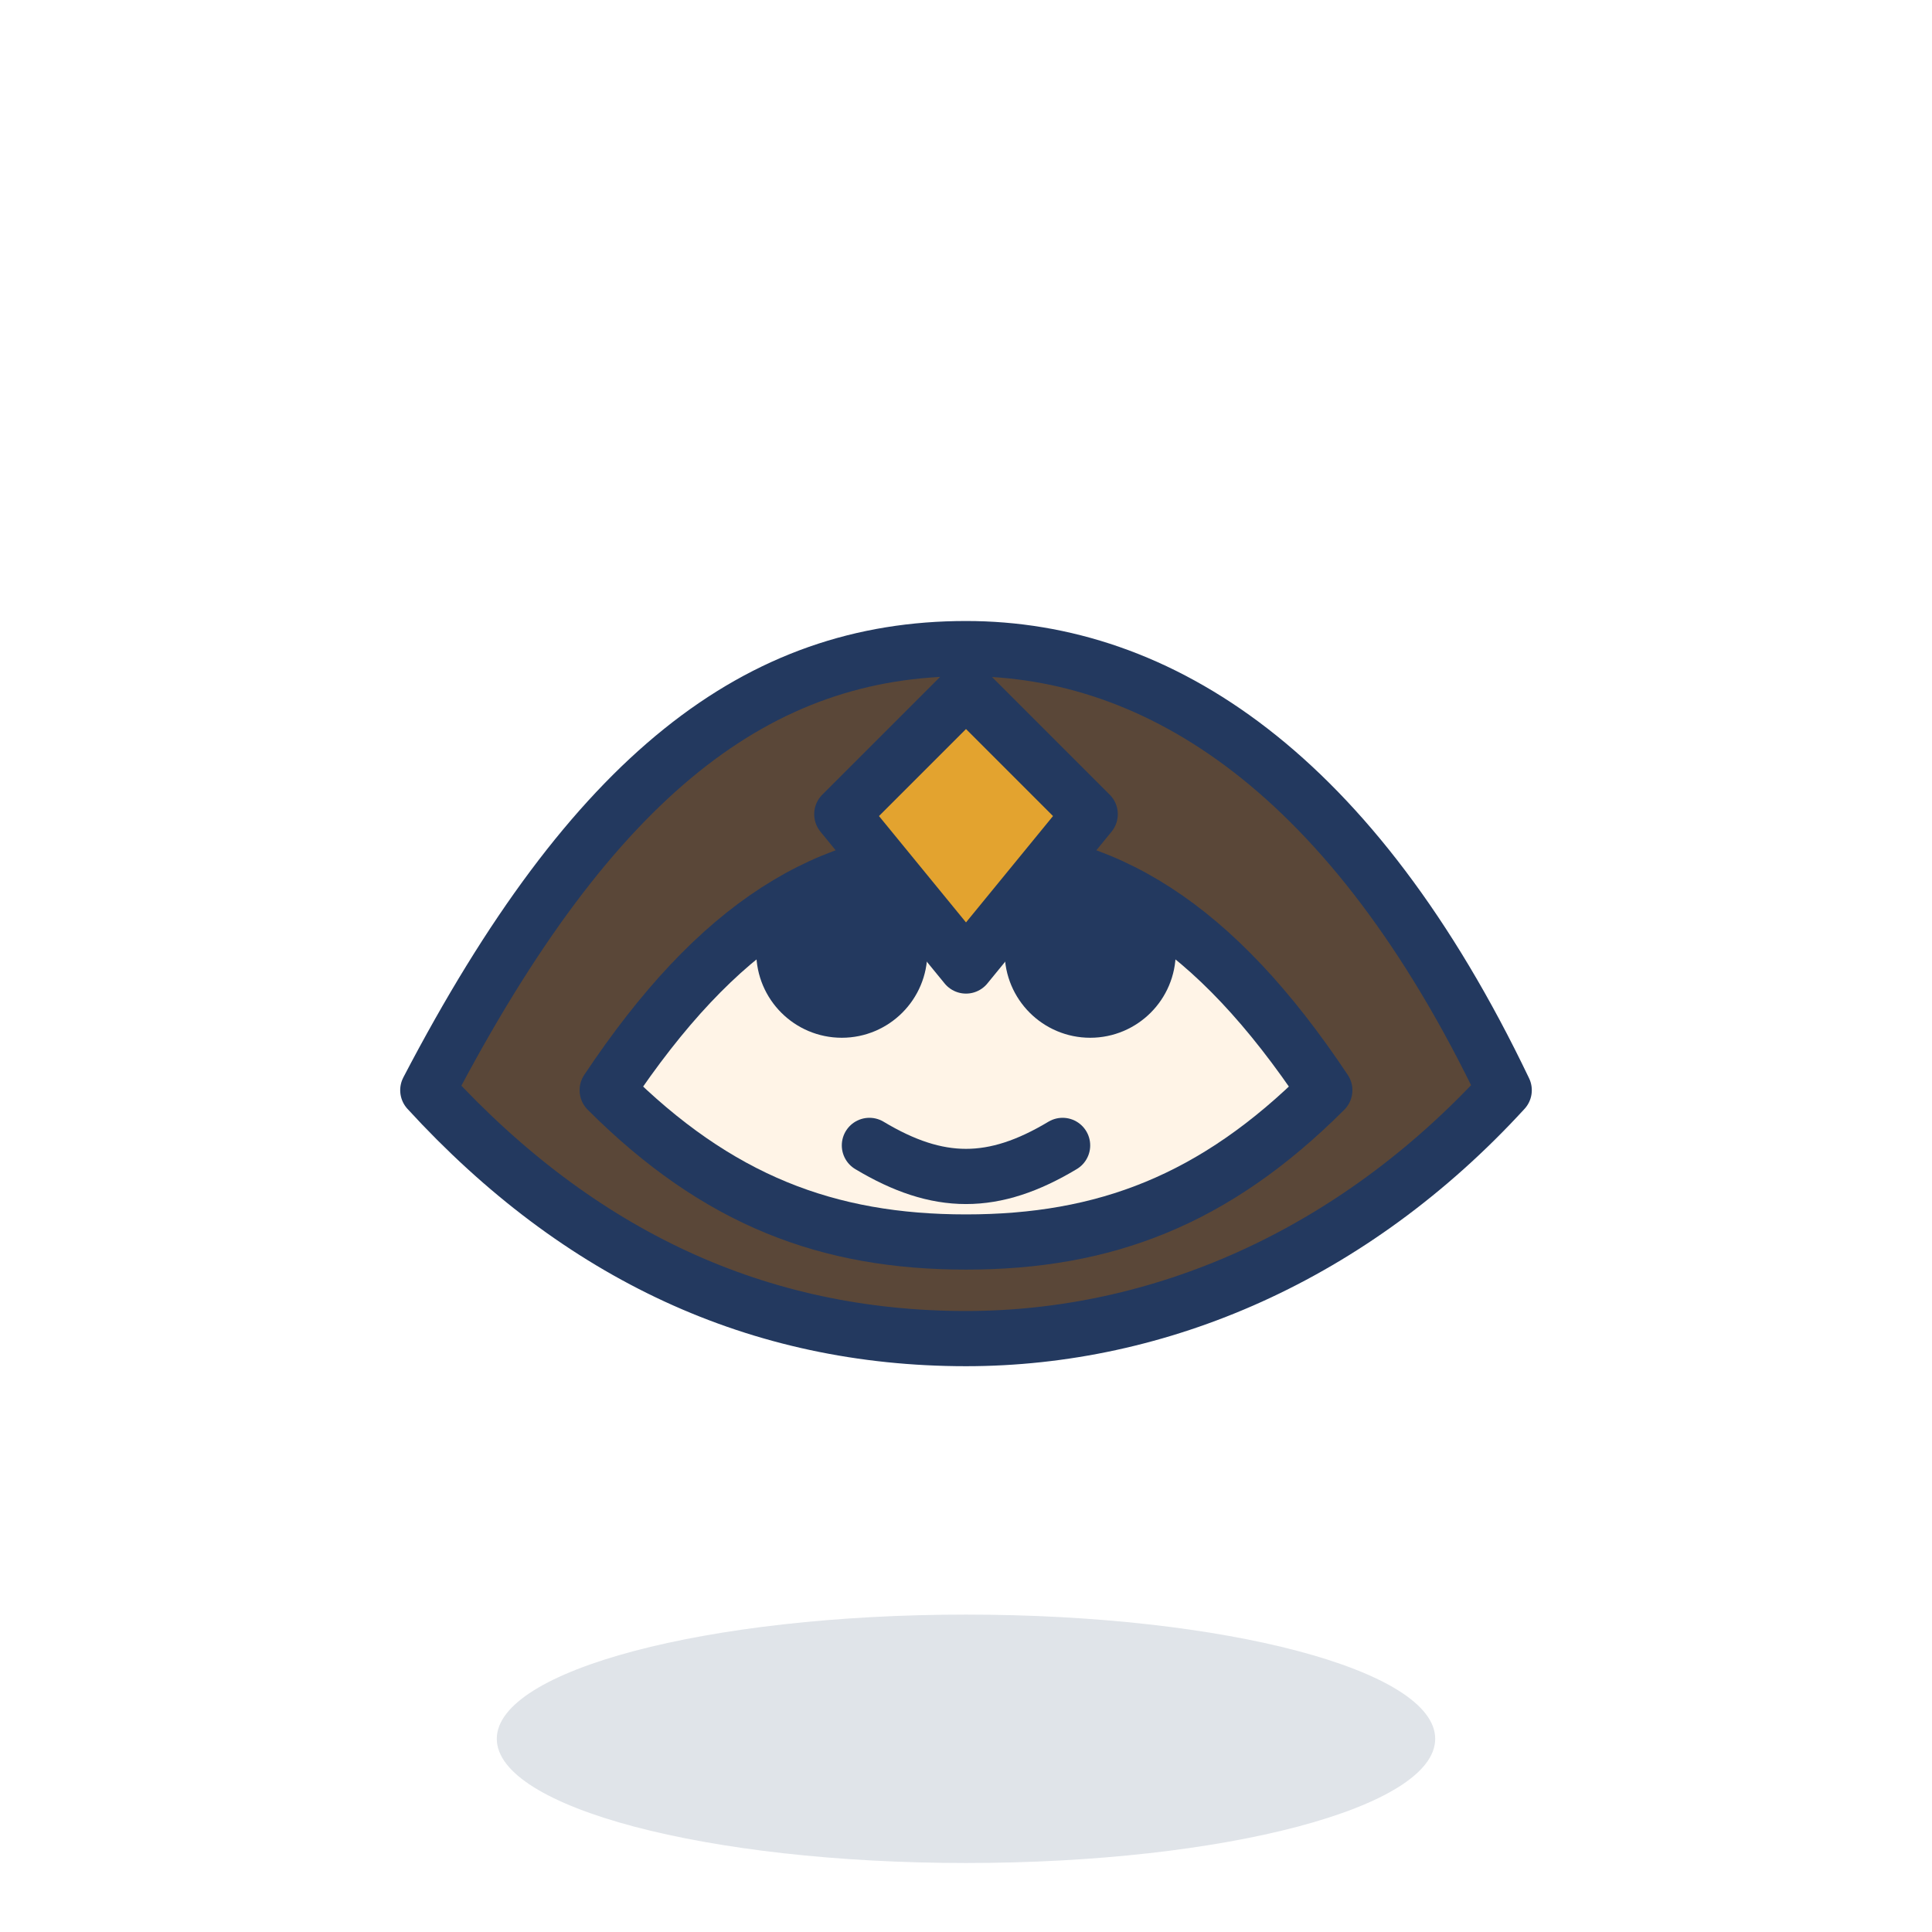
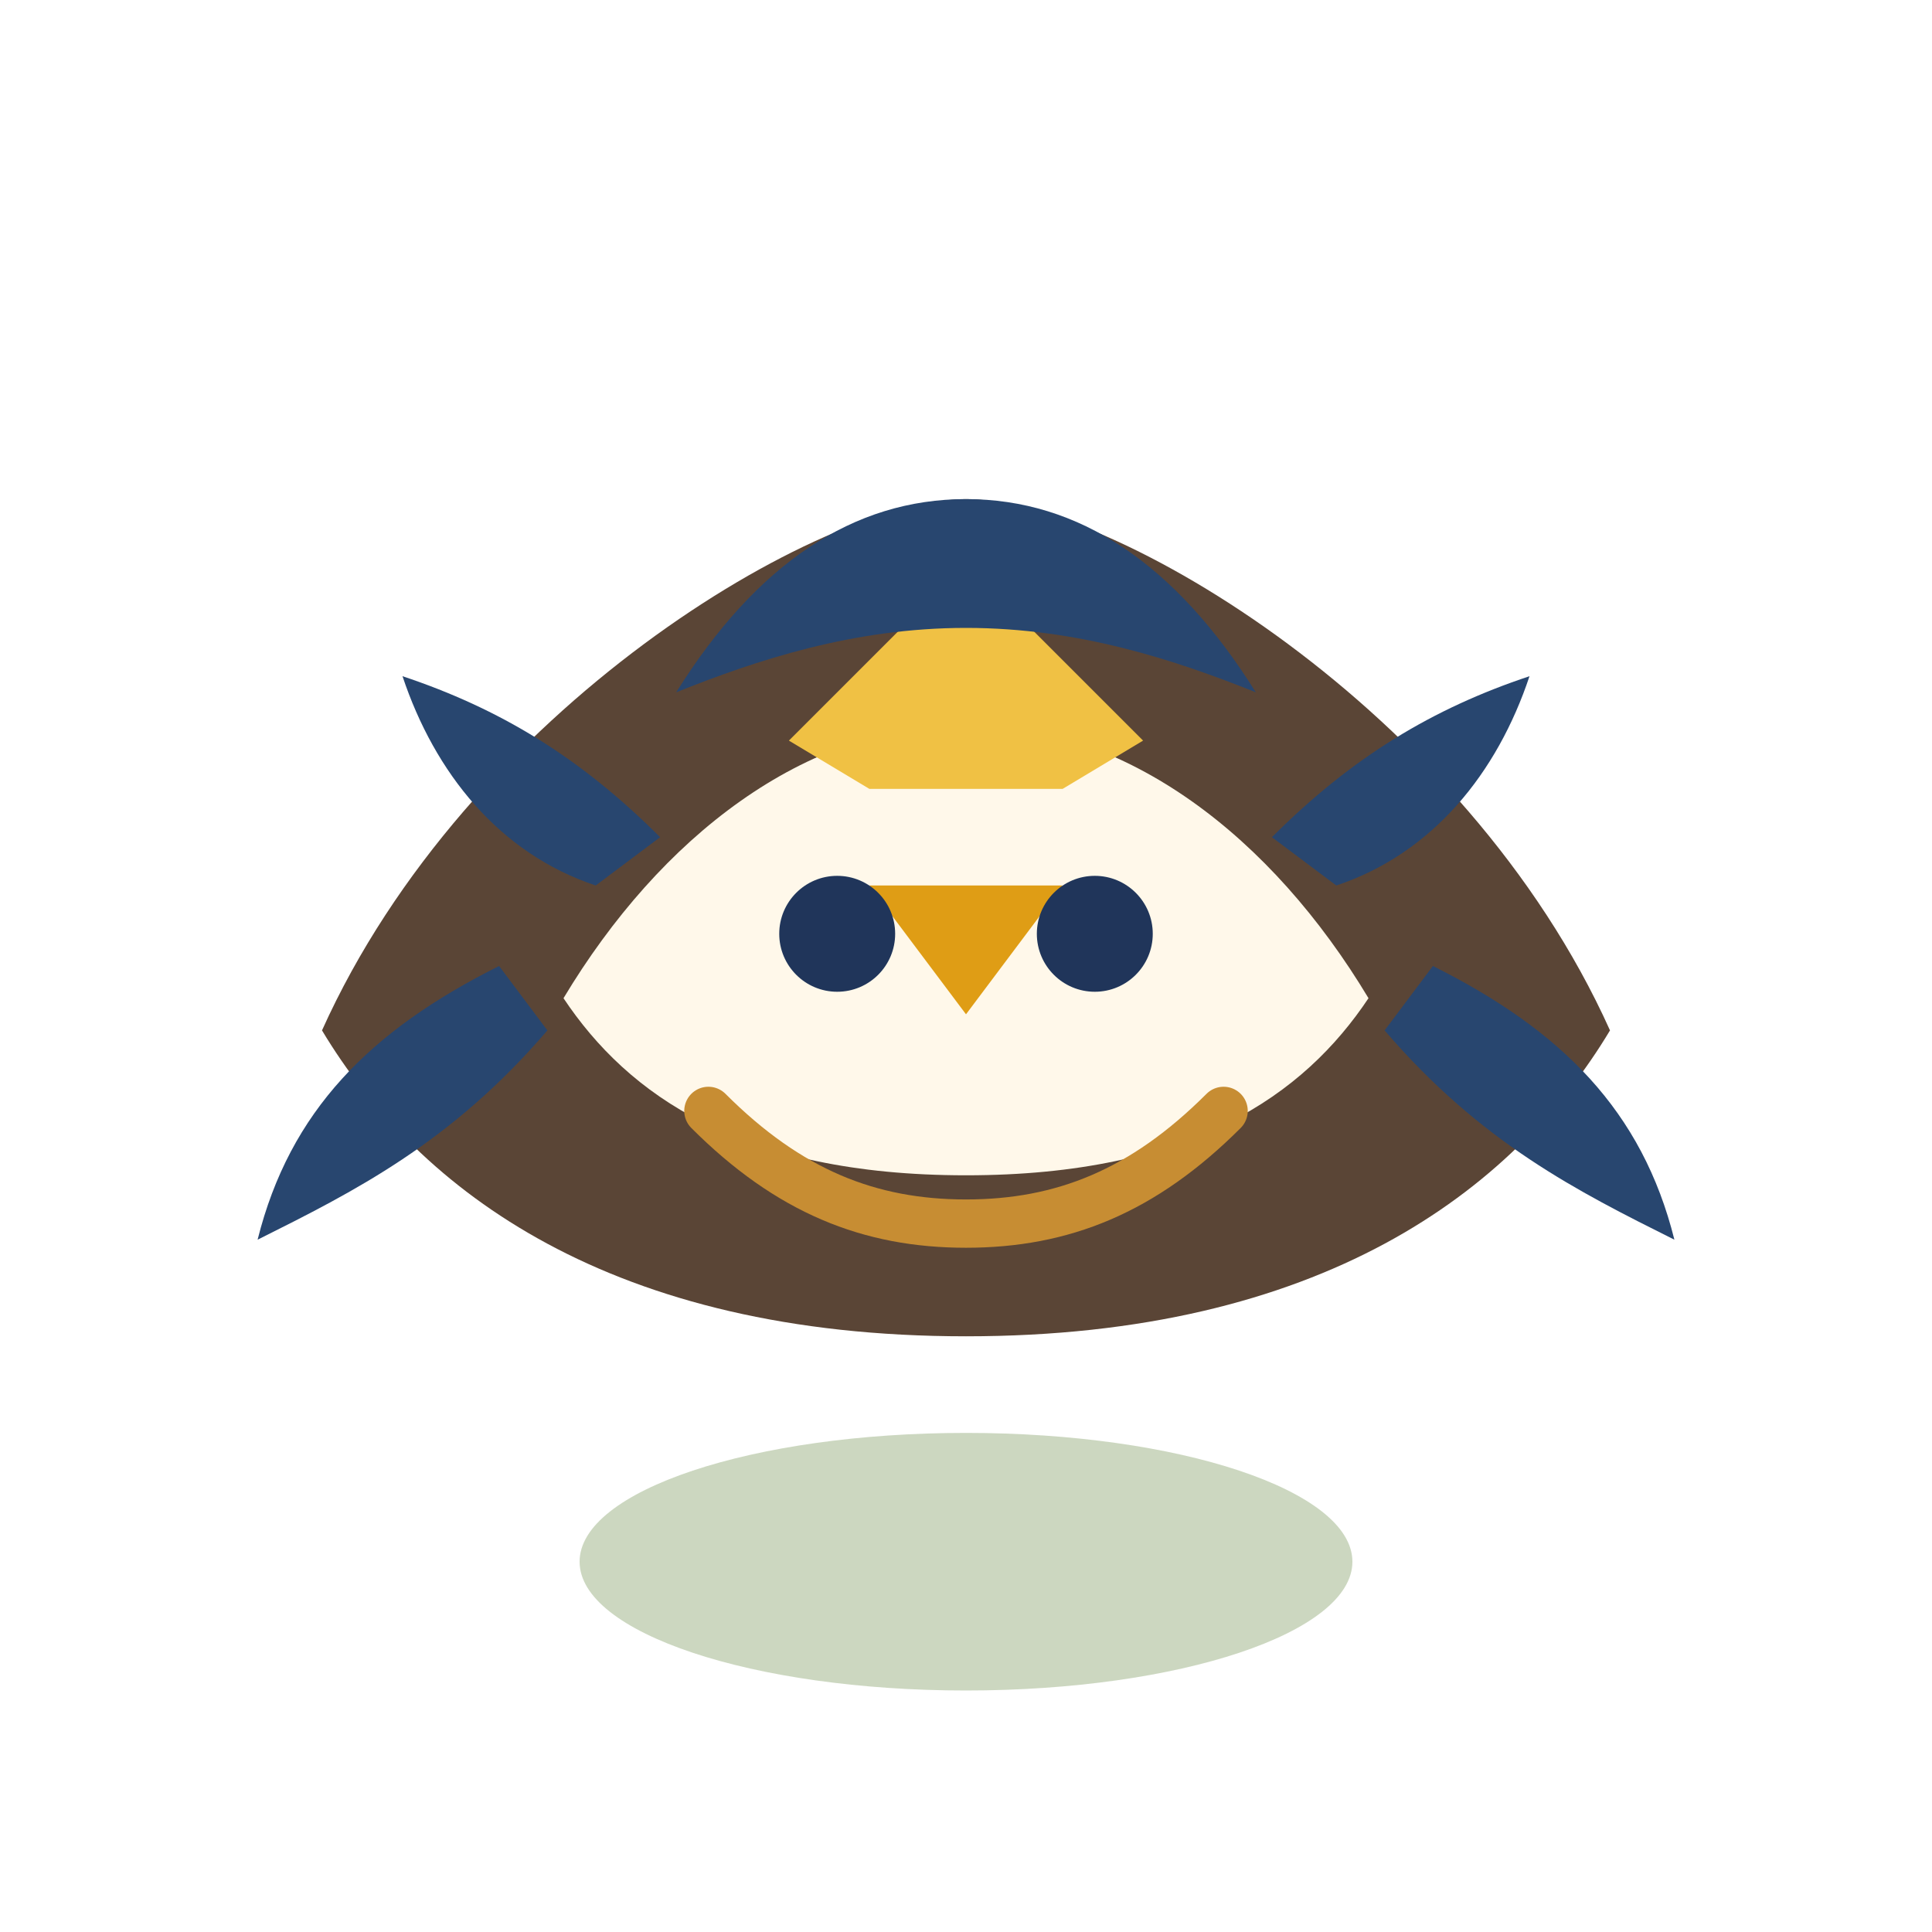
- <svg xmlns="http://www.w3.org/2000/svg" viewBox="0 0 140 140">
-   <ellipse cx="70" cy="126" rx="34" ry="9" fill="rgba(35,57,95,0.14)" />
-   <g stroke="#23395f" stroke-width="4" stroke-linecap="round" stroke-linejoin="round">
-     <path d="M31 79c12-23 24-32 39-32 14 0 28 9 39 32-11 12-25 18-39 18-15 0-28-6-39-18z" fill="#5a4738" />
-     <path d="M44 79c8-12 16-17 26-17s18 5 26 17c-8 8-16 11-26 11s-18-3-26-11z" fill="#fff4e7" />
-     <path d="M61 59l9-9 9 9-9 11z" fill="#e3a32f" />
-     <circle cx="61" cy="69" r="4.2" fill="#23395f" />
-     <circle cx="79" cy="69" r="4.2" fill="#23395f" />
-     <path d="M63 83c5 3 9 3 14 0" fill="none" />
-   </g>
+ <svg xmlns="http://www.w3.org/2000/svg" viewBox="0 0 120 120">
+   <ellipse cx="60" cy="97" rx="24" ry="8" fill="#6c8d4a" opacity=".35" />
+   <path d="M20 64c9-20 31-33 40-33s31 13 40 33c-6 10-18 19-40 19S26 74 20 64Z" fill="#5a4536" />
+   <path d="M35 62c6-10 15-17 25-17s19 7 25 17c-4 6-11 11-25 11s-21-5-25-11Z" fill="#fff8ea" />
+   <path d="M49 46l11-11 11 11-5 3H54z" fill="#f0c144" />
+   <path d="M54 55h12l-6 8z" fill="#df9d15" />
+   <circle cx="52" cy="58" r="3.6" fill="#20355a" />
+   <circle cx="68" cy="58" r="3.6" fill="#20355a" />
+   <path d="M37 55c-6-2-10-7-12-13 6 2 11 5 16 10z" fill="#28466f" />
+   <path d="M83 55c6-2 10-7 12-13-6 2-11 5-16 10z" fill="#28466f" />
+   <path d="M42 43c5-8 11-12 18-12s13 4 18 12c-5-2-11-4-18-4s-13 2-18 4Z" fill="#28466f" />
+   <path d="M44 69c5 5 10 7 16 7s11-2 16-7" fill="none" stroke="#c78d33" stroke-width="3" stroke-linecap="round" />
+   <path d="M31 60c-8 4-13 9-15 17 6-3 12-6 18-13z" fill="#28466f" />
+   <path d="M89 60c8 4 13 9 15 17-6-3-12-6-18-13z" fill="#28466f" />
</svg>
